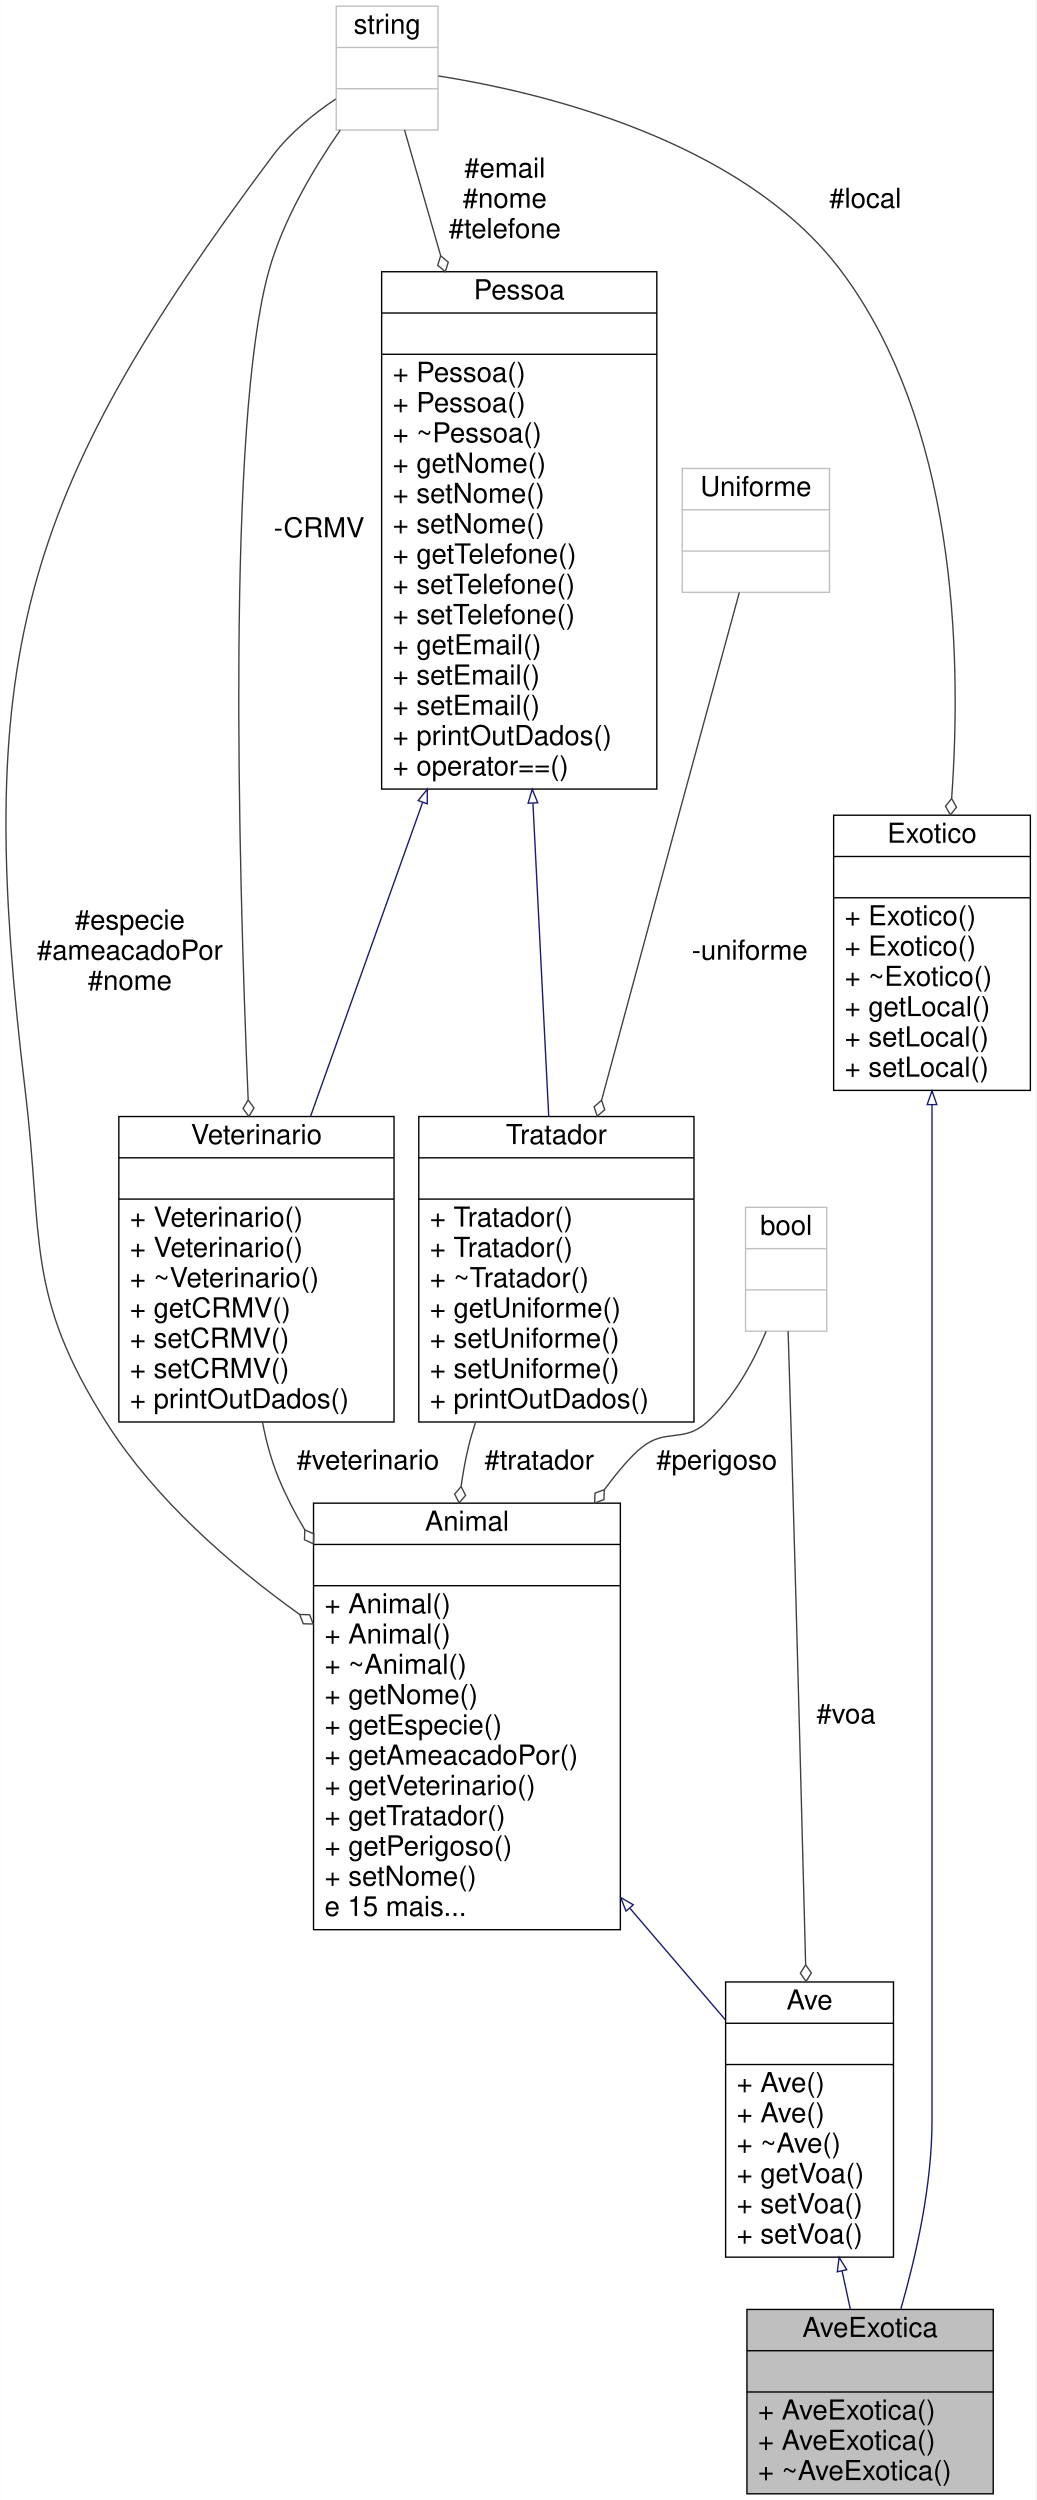
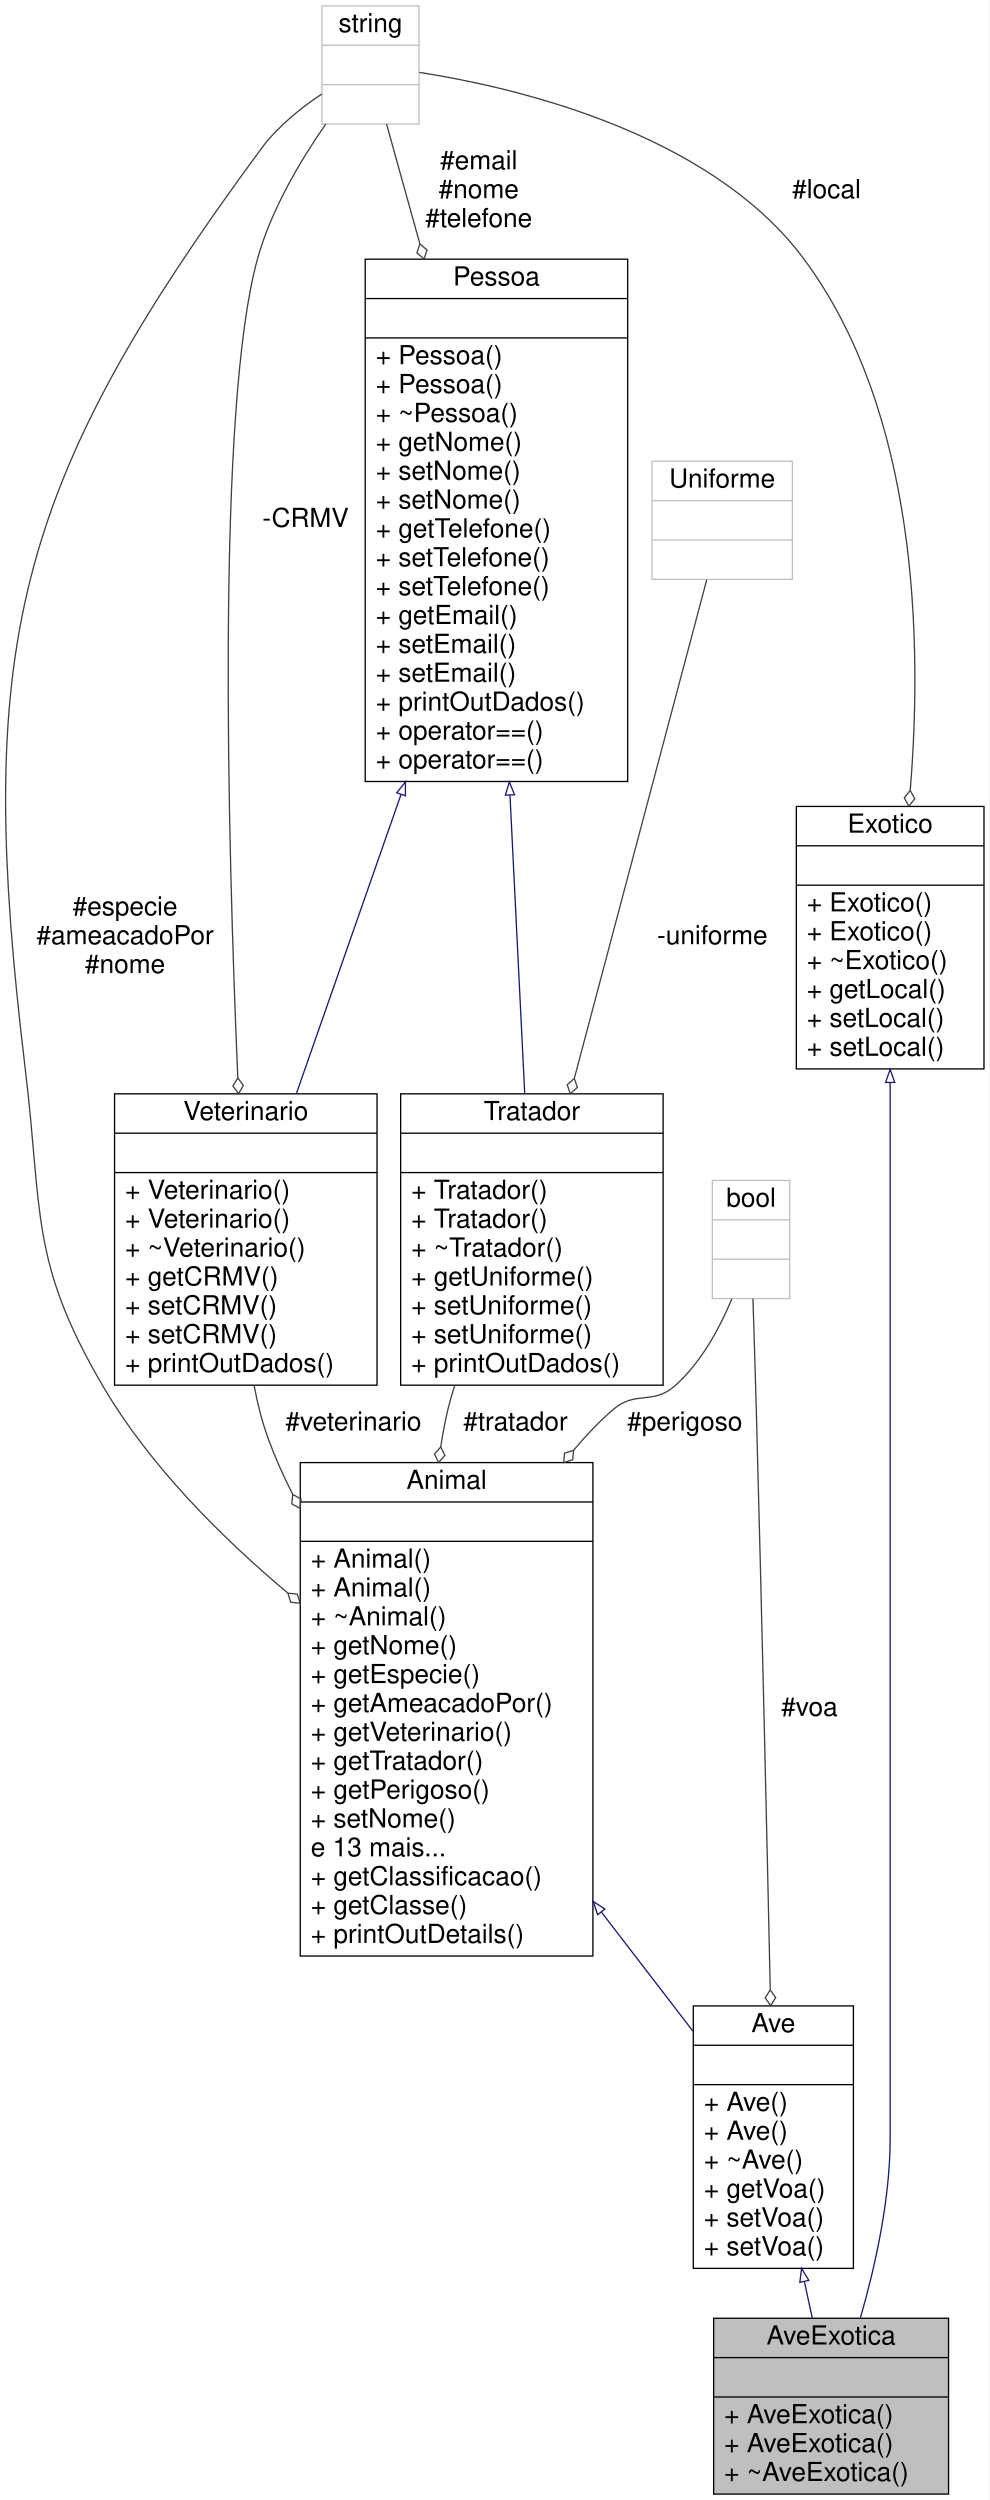
- <svg xmlns="http://www.w3.org/2000/svg" xmlns:xlink="http://www.w3.org/1999/xlink" width="753pt" height="1817pt" viewBox="0.00 0.00 752.75 1817.00">
-   <g id="graph0" class="graph" transform="scale(1 1) rotate(0) translate(4 1813)">
-     <polygon fill="white" stroke="transparent" points="-4,4 -4,-1813 748.75,-1813 748.75,4 -4,4" />
+ <svg xmlns="http://www.w3.org/2000/svg" xmlns:xlink="http://www.w3.org/1999/xlink" width="754pt" height="1905pt" viewBox="0.00 0.00 753.59 1905.00">
+   <g id="graph0" class="graph" transform="scale(1 1) rotate(0) translate(4 1901)">
+     <polygon fill="white" stroke="transparent" points="-4,4 -4,-1901 749.59,-1901 749.59,4 -4,4" />
    <g id="node1" class="node">
      <g id="a_node1">
        <a xlink:title="Implementação de animal com Classe e Categoria.">
-           <polygon fill="#bfbfbf" stroke="black" points="538.75,-0.5 538.75,-134.5 717.75,-134.5 717.75,-0.5 538.75,-0.5" />
-           <text text-anchor="middle" x="628.25" y="-114.5" font-family="Helvetica,sans-Serif" font-size="20.00">AveExotica</text>
-           <polyline fill="none" stroke="black" points="538.75,-104.5 717.75,-104.5 " />
-           <text text-anchor="middle" x="628.25" y="-84.5" font-family="Helvetica,sans-Serif" font-size="20.00"> </text>
-           <polyline fill="none" stroke="black" points="538.75,-74.5 717.75,-74.5 " />
-           <text text-anchor="start" x="546.75" y="-54.5" font-family="Helvetica,sans-Serif" font-size="20.00">+ AveExotica()</text>
-           <text text-anchor="start" x="546.75" y="-32.5" font-family="Helvetica,sans-Serif" font-size="20.00">+ AveExotica()</text>
-           <text text-anchor="start" x="546.75" y="-10.5" font-family="Helvetica,sans-Serif" font-size="20.00">+ ~AveExotica()</text>
+           <polygon fill="#bfbfbf" stroke="black" points="539.59,-0.5 539.59,-134.5 718.59,-134.5 718.59,-0.5 539.59,-0.5" />
+           <text text-anchor="middle" x="629.09" y="-114.5" font-family="Helvetica,sans-Serif" font-size="20.00">AveExotica</text>
+           <polyline fill="none" stroke="black" points="539.59,-104.5 718.59,-104.5 " />
+           <text text-anchor="middle" x="629.09" y="-84.5" font-family="Helvetica,sans-Serif" font-size="20.00"> </text>
+           <polyline fill="none" stroke="black" points="539.59,-74.5 718.59,-74.5 " />
+           <text text-anchor="start" x="547.59" y="-54.5" font-family="Helvetica,sans-Serif" font-size="20.00">+ AveExotica()</text>
+           <text text-anchor="start" x="547.59" y="-32.5" font-family="Helvetica,sans-Serif" font-size="20.00">+ AveExotica()</text>
+           <text text-anchor="start" x="547.59" y="-10.5" font-family="Helvetica,sans-Serif" font-size="20.00">+ ~AveExotica()</text>
        </a>
      </g>
    </g>
    <g id="node2" class="node">
      <g id="a_node2">
        <a xlink:href="classAve.html" target="_top" xlink:title="Classificação base para Aves.">
-           <polygon fill="white" stroke="black" points="523.25,-172.5 523.25,-372.5 645.25,-372.5 645.25,-172.5 523.25,-172.5" />
-           <text text-anchor="middle" x="584.25" y="-352.5" font-family="Helvetica,sans-Serif" font-size="20.00">Ave</text>
-           <polyline fill="none" stroke="black" points="523.25,-342.5 645.25,-342.5 " />
-           <text text-anchor="middle" x="584.25" y="-322.5" font-family="Helvetica,sans-Serif" font-size="20.00"> </text>
-           <polyline fill="none" stroke="black" points="523.25,-312.5 645.25,-312.5 " />
-           <text text-anchor="start" x="531.25" y="-292.5" font-family="Helvetica,sans-Serif" font-size="20.00">+ Ave()</text>
-           <text text-anchor="start" x="531.25" y="-270.5" font-family="Helvetica,sans-Serif" font-size="20.00">+ Ave()</text>
-           <text text-anchor="start" x="531.25" y="-248.5" font-family="Helvetica,sans-Serif" font-size="20.00">+ ~Ave()</text>
-           <text text-anchor="start" x="531.25" y="-226.5" font-family="Helvetica,sans-Serif" font-size="20.00">+ getVoa()</text>
-           <text text-anchor="start" x="531.25" y="-204.5" font-family="Helvetica,sans-Serif" font-size="20.00">+ setVoa()</text>
-           <text text-anchor="start" x="531.25" y="-182.5" font-family="Helvetica,sans-Serif" font-size="20.00">+ setVoa()</text>
+           <polygon fill="white" stroke="black" points="524.09,-172.5 524.09,-372.5 646.09,-372.5 646.09,-172.5 524.09,-172.5" />
+           <text text-anchor="middle" x="585.09" y="-352.5" font-family="Helvetica,sans-Serif" font-size="20.00">Ave</text>
+           <polyline fill="none" stroke="black" points="524.09,-342.5 646.09,-342.5 " />
+           <text text-anchor="middle" x="585.09" y="-322.5" font-family="Helvetica,sans-Serif" font-size="20.00"> </text>
+           <polyline fill="none" stroke="black" points="524.09,-312.5 646.09,-312.5 " />
+           <text text-anchor="start" x="532.09" y="-292.5" font-family="Helvetica,sans-Serif" font-size="20.00">+ Ave()</text>
+           <text text-anchor="start" x="532.09" y="-270.5" font-family="Helvetica,sans-Serif" font-size="20.00">+ Ave()</text>
+           <text text-anchor="start" x="532.09" y="-248.5" font-family="Helvetica,sans-Serif" font-size="20.00">+ ~Ave()</text>
+           <text text-anchor="start" x="532.09" y="-226.5" font-family="Helvetica,sans-Serif" font-size="20.00">+ getVoa()</text>
+           <text text-anchor="start" x="532.09" y="-204.5" font-family="Helvetica,sans-Serif" font-size="20.00">+ setVoa()</text>
+           <text text-anchor="start" x="532.09" y="-182.5" font-family="Helvetica,sans-Serif" font-size="20.00">+ setVoa()</text>
        </a>
      </g>
    </g>
    <g id="edge1" class="edge">
-       <path fill="none" stroke="midnightblue" d="M607.88,-162.5C609.93,-153.03 611.96,-143.65 613.91,-134.69" />
-       <polygon fill="none" stroke="midnightblue" points="604.44,-161.86 605.74,-172.38 611.28,-163.35 604.44,-161.86" />
+       <path fill="none" stroke="midnightblue" d="M608.72,-162.5C610.77,-153.03 612.8,-143.65 614.74,-134.69" />
+       <polygon fill="none" stroke="midnightblue" points="605.27,-161.86 606.57,-172.38 612.11,-163.35 605.27,-161.86" />
    </g>
    <g id="node3" class="node">
      <g id="a_node3">
        <a xlink:href="classAnimal.html" target="_top" xlink:title="Implementação base para o cadastro de animais.">
-           <polygon fill="white" stroke="black" points="223.75,-410.5 223.75,-720.5 446.75,-720.5 446.75,-410.5 223.75,-410.5" />
-           <text text-anchor="middle" x="335.25" y="-700.5" font-family="Helvetica,sans-Serif" font-size="20.00">Animal</text>
-           <polyline fill="none" stroke="black" points="223.75,-690.5 446.75,-690.5 " />
-           <text text-anchor="middle" x="335.25" y="-670.5" font-family="Helvetica,sans-Serif" font-size="20.00"> </text>
-           <polyline fill="none" stroke="black" points="223.75,-660.5 446.75,-660.5 " />
-           <text text-anchor="start" x="231.75" y="-640.5" font-family="Helvetica,sans-Serif" font-size="20.00">+ Animal()</text>
-           <text text-anchor="start" x="231.75" y="-618.5" font-family="Helvetica,sans-Serif" font-size="20.00">+ Animal()</text>
-           <text text-anchor="start" x="231.75" y="-596.5" font-family="Helvetica,sans-Serif" font-size="20.00">+ ~Animal()</text>
-           <text text-anchor="start" x="231.75" y="-574.5" font-family="Helvetica,sans-Serif" font-size="20.00">+ getNome()</text>
-           <text text-anchor="start" x="231.75" y="-552.5" font-family="Helvetica,sans-Serif" font-size="20.00">+ getEspecie()</text>
-           <text text-anchor="start" x="231.75" y="-530.5" font-family="Helvetica,sans-Serif" font-size="20.00">+ getAmeacadoPor()</text>
-           <text text-anchor="start" x="231.75" y="-508.5" font-family="Helvetica,sans-Serif" font-size="20.00">+ getVeterinario()</text>
-           <text text-anchor="start" x="231.75" y="-486.5" font-family="Helvetica,sans-Serif" font-size="20.00">+ getTratador()</text>
-           <text text-anchor="start" x="231.75" y="-464.5" font-family="Helvetica,sans-Serif" font-size="20.00">+ getPerigoso()</text>
-           <text text-anchor="start" x="231.75" y="-442.5" font-family="Helvetica,sans-Serif" font-size="20.00">+ setNome()</text>
-           <text text-anchor="start" x="231.75" y="-420.5" font-family="Helvetica,sans-Serif" font-size="20.00">e 15 mais...</text>
+           <polygon fill="white" stroke="black" points="224.59,-410.5 224.59,-786.5 447.59,-786.5 447.59,-410.5 224.59,-410.5" />
+           <text text-anchor="middle" x="336.09" y="-766.5" font-family="Helvetica,sans-Serif" font-size="20.00">Animal</text>
+           <polyline fill="none" stroke="black" points="224.59,-756.5 447.59,-756.5 " />
+           <text text-anchor="middle" x="336.09" y="-736.5" font-family="Helvetica,sans-Serif" font-size="20.00"> </text>
+           <polyline fill="none" stroke="black" points="224.59,-726.5 447.59,-726.5 " />
+           <text text-anchor="start" x="232.59" y="-706.5" font-family="Helvetica,sans-Serif" font-size="20.00">+ Animal()</text>
+           <text text-anchor="start" x="232.59" y="-684.5" font-family="Helvetica,sans-Serif" font-size="20.00">+ Animal()</text>
+           <text text-anchor="start" x="232.59" y="-662.5" font-family="Helvetica,sans-Serif" font-size="20.00">+ ~Animal()</text>
+           <text text-anchor="start" x="232.59" y="-640.5" font-family="Helvetica,sans-Serif" font-size="20.00">+ getNome()</text>
+           <text text-anchor="start" x="232.59" y="-618.5" font-family="Helvetica,sans-Serif" font-size="20.00">+ getEspecie()</text>
+           <text text-anchor="start" x="232.59" y="-596.5" font-family="Helvetica,sans-Serif" font-size="20.00">+ getAmeacadoPor()</text>
+           <text text-anchor="start" x="232.59" y="-574.5" font-family="Helvetica,sans-Serif" font-size="20.00">+ getVeterinario()</text>
+           <text text-anchor="start" x="232.59" y="-552.5" font-family="Helvetica,sans-Serif" font-size="20.00">+ getTratador()</text>
+           <text text-anchor="start" x="232.59" y="-530.5" font-family="Helvetica,sans-Serif" font-size="20.00">+ getPerigoso()</text>
+           <text text-anchor="start" x="232.59" y="-508.5" font-family="Helvetica,sans-Serif" font-size="20.00">+ setNome()</text>
+           <text text-anchor="start" x="232.59" y="-486.5" font-family="Helvetica,sans-Serif" font-size="20.00">e 13 mais...</text>
+           <text text-anchor="start" x="232.59" y="-464.5" font-family="Helvetica,sans-Serif" font-size="20.00">+ getClassificacao()</text>
+           <text text-anchor="start" x="232.59" y="-442.5" font-family="Helvetica,sans-Serif" font-size="20.00">+ getClasse()</text>
+           <text text-anchor="start" x="232.59" y="-420.5" font-family="Helvetica,sans-Serif" font-size="20.00">+ printOutDetails()</text>
        </a>
      </g>
    </g>
    <g id="edge2" class="edge">
-       <path fill="none" stroke="midnightblue" d="M453.75,-426.01C477.71,-398.01 501.97,-369.66 522.96,-345.13" />
-       <polygon fill="none" stroke="midnightblue" points="450.85,-424.02 447.01,-433.9 456.17,-428.57 450.85,-424.02" />
+       <path fill="none" stroke="midnightblue" d="M453.98,-444.11C478.13,-412.67 502.63,-380.8 523.8,-353.25" />
+       <polygon fill="none" stroke="midnightblue" points="451.16,-442.02 447.84,-452.09 456.71,-446.29 451.16,-442.02" />
    </g>
    <g id="node4" class="node">
      <g id="a_node4">
        <a xlink:href="classTratador.html" target="_top" xlink:title="Implementação dos tratadores.">
-           <polygon fill="white" stroke="black" points="300.25,-779.5 300.25,-1001.5 500.25,-1001.5 500.25,-779.5 300.25,-779.5" />
-           <text text-anchor="middle" x="400.25" y="-981.5" font-family="Helvetica,sans-Serif" font-size="20.00">Tratador</text>
-           <polyline fill="none" stroke="black" points="300.25,-971.5 500.25,-971.5 " />
-           <text text-anchor="middle" x="400.25" y="-951.5" font-family="Helvetica,sans-Serif" font-size="20.00"> </text>
-           <polyline fill="none" stroke="black" points="300.25,-941.5 500.25,-941.5 " />
-           <text text-anchor="start" x="308.25" y="-921.5" font-family="Helvetica,sans-Serif" font-size="20.00">+ Tratador()</text>
-           <text text-anchor="start" x="308.25" y="-899.5" font-family="Helvetica,sans-Serif" font-size="20.00">+ Tratador()</text>
-           <text text-anchor="start" x="308.25" y="-877.5" font-family="Helvetica,sans-Serif" font-size="20.00">+ ~Tratador()</text>
-           <text text-anchor="start" x="308.25" y="-855.5" font-family="Helvetica,sans-Serif" font-size="20.00">+ getUniforme()</text>
-           <text text-anchor="start" x="308.25" y="-833.5" font-family="Helvetica,sans-Serif" font-size="20.00">+ setUniforme()</text>
-           <text text-anchor="start" x="308.25" y="-811.5" font-family="Helvetica,sans-Serif" font-size="20.00">+ setUniforme()</text>
-           <text text-anchor="start" x="308.25" y="-789.5" font-family="Helvetica,sans-Serif" font-size="20.00">+ printOutDados()</text>
+           <polygon fill="white" stroke="black" points="301.09,-845.5 301.09,-1067.5 501.09,-1067.5 501.09,-845.5 301.09,-845.5" />
+           <text text-anchor="middle" x="401.09" y="-1047.5" font-family="Helvetica,sans-Serif" font-size="20.00">Tratador</text>
+           <polyline fill="none" stroke="black" points="301.09,-1037.5 501.09,-1037.5 " />
+           <text text-anchor="middle" x="401.09" y="-1017.5" font-family="Helvetica,sans-Serif" font-size="20.00"> </text>
+           <polyline fill="none" stroke="black" points="301.09,-1007.5 501.09,-1007.5 " />
+           <text text-anchor="start" x="309.09" y="-987.5" font-family="Helvetica,sans-Serif" font-size="20.00">+ Tratador()</text>
+           <text text-anchor="start" x="309.09" y="-965.5" font-family="Helvetica,sans-Serif" font-size="20.00">+ Tratador()</text>
+           <text text-anchor="start" x="309.09" y="-943.5" font-family="Helvetica,sans-Serif" font-size="20.00">+ ~Tratador()</text>
+           <text text-anchor="start" x="309.09" y="-921.5" font-family="Helvetica,sans-Serif" font-size="20.00">+ getUniforme()</text>
+           <text text-anchor="start" x="309.09" y="-899.5" font-family="Helvetica,sans-Serif" font-size="20.00">+ setUniforme()</text>
+           <text text-anchor="start" x="309.09" y="-877.5" font-family="Helvetica,sans-Serif" font-size="20.00">+ setUniforme()</text>
+           <text text-anchor="start" x="309.09" y="-855.5" font-family="Helvetica,sans-Serif" font-size="20.00">+ printOutDados()</text>
        </a>
      </g>
    </g>
    <g id="edge3" class="edge">
-       <path fill="none" stroke="#404040" d="M341.49,-779.24C339.47,-773.16 337.7,-767.06 336.25,-761 334.08,-751.88 332.37,-742.44 331.04,-732.87" />
-       <polygon fill="none" stroke="#404040" points="331.01,-732.61 326.32,-727.13 329.56,-720.7 334.26,-726.17 331.01,-732.61" />
-       <text text-anchor="middle" x="387.75" y="-745" font-family="Helvetica,sans-Serif" font-size="20.00"> #tratador</text>
+       <path fill="none" stroke="#404040" d="M342.32,-845.24C340.3,-839.17 338.53,-833.06 337.09,-827 334.88,-817.71 333.08,-808.15 331.64,-798.45" />
+       <polygon fill="none" stroke="#404040" points="331.64,-798.44 326.87,-793.03 330.04,-786.55 334.8,-791.97 331.64,-798.44" />
+       <text text-anchor="middle" x="388.59" y="-811" font-family="Helvetica,sans-Serif" font-size="20.00"> #tratador</text>
    </g>
    <g id="node5" class="node">
      <g id="a_node5">
        <a xlink:href="classPessoa.html" target="_top" xlink:title="Classe base dos funcionarios.">
-           <polygon fill="white" stroke="black" points="273.25,-1239.5 273.25,-1615.5 473.25,-1615.5 473.25,-1239.5 273.25,-1239.5" />
-           <text text-anchor="middle" x="373.25" y="-1595.5" font-family="Helvetica,sans-Serif" font-size="20.00">Pessoa</text>
-           <polyline fill="none" stroke="black" points="273.25,-1585.5 473.25,-1585.5 " />
-           <text text-anchor="middle" x="373.25" y="-1565.5" font-family="Helvetica,sans-Serif" font-size="20.00"> </text>
-           <polyline fill="none" stroke="black" points="273.25,-1555.5 473.25,-1555.5 " />
-           <text text-anchor="start" x="281.25" y="-1535.5" font-family="Helvetica,sans-Serif" font-size="20.00">+ Pessoa()</text>
-           <text text-anchor="start" x="281.25" y="-1513.5" font-family="Helvetica,sans-Serif" font-size="20.00">+ Pessoa()</text>
-           <text text-anchor="start" x="281.25" y="-1491.5" font-family="Helvetica,sans-Serif" font-size="20.00">+ ~Pessoa()</text>
-           <text text-anchor="start" x="281.25" y="-1469.5" font-family="Helvetica,sans-Serif" font-size="20.00">+ getNome()</text>
-           <text text-anchor="start" x="281.25" y="-1447.5" font-family="Helvetica,sans-Serif" font-size="20.00">+ setNome()</text>
-           <text text-anchor="start" x="281.25" y="-1425.5" font-family="Helvetica,sans-Serif" font-size="20.00">+ setNome()</text>
-           <text text-anchor="start" x="281.25" y="-1403.5" font-family="Helvetica,sans-Serif" font-size="20.00">+ getTelefone()</text>
-           <text text-anchor="start" x="281.25" y="-1381.5" font-family="Helvetica,sans-Serif" font-size="20.00">+ setTelefone()</text>
-           <text text-anchor="start" x="281.25" y="-1359.5" font-family="Helvetica,sans-Serif" font-size="20.00">+ setTelefone()</text>
-           <text text-anchor="start" x="281.25" y="-1337.5" font-family="Helvetica,sans-Serif" font-size="20.00">+ getEmail()</text>
-           <text text-anchor="start" x="281.25" y="-1315.5" font-family="Helvetica,sans-Serif" font-size="20.00">+ setEmail()</text>
-           <text text-anchor="start" x="281.25" y="-1293.5" font-family="Helvetica,sans-Serif" font-size="20.00">+ setEmail()</text>
-           <text text-anchor="start" x="281.25" y="-1271.5" font-family="Helvetica,sans-Serif" font-size="20.00">+ printOutDados()</text>
-           <text text-anchor="start" x="281.25" y="-1249.5" font-family="Helvetica,sans-Serif" font-size="20.00">+ operator==()</text>
+           <polygon fill="white" stroke="black" points="274.09,-1305.5 274.09,-1703.5 474.09,-1703.5 474.09,-1305.5 274.09,-1305.5" />
+           <text text-anchor="middle" x="374.09" y="-1683.5" font-family="Helvetica,sans-Serif" font-size="20.00">Pessoa</text>
+           <polyline fill="none" stroke="black" points="274.09,-1673.5 474.09,-1673.5 " />
+           <text text-anchor="middle" x="374.09" y="-1653.5" font-family="Helvetica,sans-Serif" font-size="20.00"> </text>
+           <polyline fill="none" stroke="black" points="274.09,-1643.5 474.09,-1643.5 " />
+           <text text-anchor="start" x="282.09" y="-1623.5" font-family="Helvetica,sans-Serif" font-size="20.00">+ Pessoa()</text>
+           <text text-anchor="start" x="282.09" y="-1601.5" font-family="Helvetica,sans-Serif" font-size="20.00">+ Pessoa()</text>
+           <text text-anchor="start" x="282.09" y="-1579.5" font-family="Helvetica,sans-Serif" font-size="20.00">+ ~Pessoa()</text>
+           <text text-anchor="start" x="282.09" y="-1557.5" font-family="Helvetica,sans-Serif" font-size="20.00">+ getNome()</text>
+           <text text-anchor="start" x="282.09" y="-1535.5" font-family="Helvetica,sans-Serif" font-size="20.00">+ setNome()</text>
+           <text text-anchor="start" x="282.09" y="-1513.5" font-family="Helvetica,sans-Serif" font-size="20.00">+ setNome()</text>
+           <text text-anchor="start" x="282.09" y="-1491.5" font-family="Helvetica,sans-Serif" font-size="20.00">+ getTelefone()</text>
+           <text text-anchor="start" x="282.09" y="-1469.5" font-family="Helvetica,sans-Serif" font-size="20.00">+ setTelefone()</text>
+           <text text-anchor="start" x="282.09" y="-1447.5" font-family="Helvetica,sans-Serif" font-size="20.00">+ setTelefone()</text>
+           <text text-anchor="start" x="282.09" y="-1425.5" font-family="Helvetica,sans-Serif" font-size="20.00">+ getEmail()</text>
+           <text text-anchor="start" x="282.09" y="-1403.5" font-family="Helvetica,sans-Serif" font-size="20.00">+ setEmail()</text>
+           <text text-anchor="start" x="282.09" y="-1381.5" font-family="Helvetica,sans-Serif" font-size="20.00">+ setEmail()</text>
+           <text text-anchor="start" x="282.09" y="-1359.5" font-family="Helvetica,sans-Serif" font-size="20.00">+ printOutDados()</text>
+           <text text-anchor="start" x="282.09" y="-1337.5" font-family="Helvetica,sans-Serif" font-size="20.00">+ operator==()</text>
+           <text text-anchor="start" x="282.09" y="-1315.5" font-family="Helvetica,sans-Serif" font-size="20.00">+ operator==()</text>
        </a>
      </g>
    </g>
    <g id="edge4" class="edge">
-       <path fill="none" stroke="midnightblue" d="M383.22,-1229.09C387.09,-1152.3 391.38,-1067.23 394.69,-1001.69" />
-       <polygon fill="none" stroke="midnightblue" points="379.71,-1229.22 382.7,-1239.38 386.7,-1229.57 379.71,-1229.22" />
+       <path fill="none" stroke="midnightblue" d="M384.41,-1294.85C388.23,-1217.51 392.42,-1132.85 395.64,-1067.7" />
+       <polygon fill="none" stroke="midnightblue" points="380.89,-1295.06 383.89,-1305.22 387.88,-1295.41 380.89,-1295.06" />
    </g>
    <g id="node9" class="node">
      <g id="a_node9">
        <a xlink:href="classVeterinario.html" target="_top" xlink:title="Implementação dos veterinarios.">
-           <polygon fill="white" stroke="black" points="82.25,-779.5 82.25,-1001.5 282.25,-1001.5 282.25,-779.5 82.25,-779.5" />
-           <text text-anchor="middle" x="182.25" y="-981.5" font-family="Helvetica,sans-Serif" font-size="20.00">Veterinario</text>
-           <polyline fill="none" stroke="black" points="82.25,-971.5 282.25,-971.5 " />
-           <text text-anchor="middle" x="182.25" y="-951.5" font-family="Helvetica,sans-Serif" font-size="20.00"> </text>
-           <polyline fill="none" stroke="black" points="82.25,-941.5 282.25,-941.5 " />
-           <text text-anchor="start" x="90.25" y="-921.5" font-family="Helvetica,sans-Serif" font-size="20.00">+ Veterinario()</text>
-           <text text-anchor="start" x="90.25" y="-899.5" font-family="Helvetica,sans-Serif" font-size="20.00">+ Veterinario()</text>
-           <text text-anchor="start" x="90.25" y="-877.5" font-family="Helvetica,sans-Serif" font-size="20.00">+ ~Veterinario()</text>
-           <text text-anchor="start" x="90.25" y="-855.5" font-family="Helvetica,sans-Serif" font-size="20.00">+ getCRMV()</text>
-           <text text-anchor="start" x="90.25" y="-833.5" font-family="Helvetica,sans-Serif" font-size="20.00">+ setCRMV()</text>
-           <text text-anchor="start" x="90.25" y="-811.5" font-family="Helvetica,sans-Serif" font-size="20.00">+ setCRMV()</text>
-           <text text-anchor="start" x="90.25" y="-789.5" font-family="Helvetica,sans-Serif" font-size="20.00">+ printOutDados()</text>
+           <polygon fill="white" stroke="black" points="83.09,-845.5 83.09,-1067.5 283.09,-1067.5 283.09,-845.5 83.09,-845.5" />
+           <text text-anchor="middle" x="183.09" y="-1047.5" font-family="Helvetica,sans-Serif" font-size="20.00">Veterinario</text>
+           <polyline fill="none" stroke="black" points="83.09,-1037.5 283.09,-1037.5 " />
+           <text text-anchor="middle" x="183.09" y="-1017.5" font-family="Helvetica,sans-Serif" font-size="20.00"> </text>
+           <polyline fill="none" stroke="black" points="83.09,-1007.5 283.09,-1007.5 " />
+           <text text-anchor="start" x="91.09" y="-987.5" font-family="Helvetica,sans-Serif" font-size="20.00">+ Veterinario()</text>
+           <text text-anchor="start" x="91.09" y="-965.5" font-family="Helvetica,sans-Serif" font-size="20.00">+ Veterinario()</text>
+           <text text-anchor="start" x="91.09" y="-943.5" font-family="Helvetica,sans-Serif" font-size="20.00">+ ~Veterinario()</text>
+           <text text-anchor="start" x="91.09" y="-921.5" font-family="Helvetica,sans-Serif" font-size="20.00">+ getCRMV()</text>
+           <text text-anchor="start" x="91.09" y="-899.5" font-family="Helvetica,sans-Serif" font-size="20.00">+ setCRMV()</text>
+           <text text-anchor="start" x="91.09" y="-877.5" font-family="Helvetica,sans-Serif" font-size="20.00">+ setCRMV()</text>
+           <text text-anchor="start" x="91.09" y="-855.5" font-family="Helvetica,sans-Serif" font-size="20.00">+ printOutDados()</text>
        </a>
      </g>
    </g>
    <g id="edge10" class="edge">
-       <path fill="none" stroke="midnightblue" d="M302.94,-1229.56C275.49,-1152.65 245.04,-1067.36 221.59,-1001.69" />
-       <polygon fill="none" stroke="midnightblue" points="299.79,-1231.14 306.45,-1239.38 306.38,-1228.79 299.79,-1231.14" />
+       <path fill="none" stroke="midnightblue" d="M301.27,-1295.33C274.17,-1217.85 244.48,-1132.99 221.64,-1067.7" />
+       <polygon fill="none" stroke="midnightblue" points="298.12,-1296.94 304.73,-1305.22 304.73,-1294.63 298.12,-1296.94" />
    </g>
    <g id="node6" class="node">
      <g id="a_node6">
        <a xlink:title=" ">
-           <polygon fill="white" stroke="#bfbfbf" points="240.25,-1718.5 240.25,-1808.5 314.25,-1808.5 314.25,-1718.5 240.25,-1718.5" />
-           <text text-anchor="middle" x="277.25" y="-1788.5" font-family="Helvetica,sans-Serif" font-size="20.00">string</text>
-           <polyline fill="none" stroke="#bfbfbf" points="240.25,-1778.5 314.25,-1778.5 " />
-           <text text-anchor="middle" x="277.25" y="-1758.5" font-family="Helvetica,sans-Serif" font-size="20.00"> </text>
-           <polyline fill="none" stroke="#bfbfbf" points="240.25,-1748.5 314.25,-1748.5 " />
-           <text text-anchor="middle" x="277.25" y="-1728.5" font-family="Helvetica,sans-Serif" font-size="20.00"> </text>
+           <polygon fill="white" stroke="#bfbfbf" points="241.09,-1806.5 241.09,-1896.5 315.09,-1896.5 315.09,-1806.5 241.09,-1806.5" />
+           <text text-anchor="middle" x="278.09" y="-1876.5" font-family="Helvetica,sans-Serif" font-size="20.00">string</text>
+           <polyline fill="none" stroke="#bfbfbf" points="241.09,-1866.5 315.09,-1866.5 " />
+           <text text-anchor="middle" x="278.09" y="-1846.5" font-family="Helvetica,sans-Serif" font-size="20.00"> </text>
+           <polyline fill="none" stroke="#bfbfbf" points="241.09,-1836.5 315.09,-1836.5 " />
+           <text text-anchor="middle" x="278.09" y="-1816.5" font-family="Helvetica,sans-Serif" font-size="20.00"> </text>
        </a>
      </g>
    </g>
    <g id="edge8" class="edge">
-       <path fill="none" stroke="#404040" d="M239.92,-1741.06C224.07,-1730.41 206.47,-1716.32 194.25,-1700 6.95,-1449.69 -23.19,-1330.38 14.25,-1020 27.46,-910.52 14.24,-872.15 73.25,-779 108.44,-723.46 163.15,-675.76 213.5,-639.72" />
-       <polygon fill="none" stroke="#404040" points="213.69,-639.58 216.29,-632.85 223.5,-632.66 220.9,-639.39 213.69,-639.58" />
-       <text text-anchor="middle" x="90.25" y="-1137.5" font-family="Helvetica,sans-Serif" font-size="20.00"> #especie</text>
-       <text text-anchor="middle" x="90.25" y="-1115.5" font-family="Helvetica,sans-Serif" font-size="20.00">#ameacadoPor</text>
-       <text text-anchor="middle" x="90.25" y="-1093.5" font-family="Helvetica,sans-Serif" font-size="20.00">#nome</text>
+       <path fill="none" stroke="#404040" d="M241.07,-1829.42C225.08,-1818.76 207.29,-1804.55 195.09,-1788 3.99,-1528.72 -23.48,-1405.78 15.09,-1086 28.3,-976.52 18.44,-940.2 74.09,-845 109.55,-784.33 164.59,-729.49 215.08,-687.11" />
+       <polygon fill="none" stroke="#404040" points="215.22,-687 217.28,-680.09 224.45,-679.34 222.39,-686.25 215.22,-687" />
+       <text text-anchor="middle" x="91.09" y="-1203.5" font-family="Helvetica,sans-Serif" font-size="20.00"> #especie</text>
+       <text text-anchor="middle" x="91.09" y="-1181.5" font-family="Helvetica,sans-Serif" font-size="20.00">#ameacadoPor</text>
+       <text text-anchor="middle" x="91.09" y="-1159.5" font-family="Helvetica,sans-Serif" font-size="20.00">#nome</text>
    </g>
    <g id="edge5" class="edge">
-       <path fill="none" stroke="#404040" d="M289.9,-1718.49C296.95,-1693.98 306.27,-1661.54 316.13,-1627.25" />
-       <polygon fill="none" stroke="#404040" points="316.17,-1627.09 313.99,-1620.22 319.49,-1615.56 321.68,-1622.43 316.17,-1627.09" />
-       <text text-anchor="middle" x="362.75" y="-1684" font-family="Helvetica,sans-Serif" font-size="20.00"> #email</text>
-       <text text-anchor="middle" x="362.75" y="-1662" font-family="Helvetica,sans-Serif" font-size="20.00">#nome</text>
-       <text text-anchor="middle" x="362.75" y="-1640" font-family="Helvetica,sans-Serif" font-size="20.00">#telefone</text>
+       <path fill="none" stroke="#404040" d="M290.35,-1806.46C297.13,-1782.06 306.13,-1749.75 315.69,-1715.36" />
+       <polygon fill="none" stroke="#404040" points="315.74,-1715.18 313.5,-1708.33 318.96,-1703.62 321.21,-1710.47 315.74,-1715.18" />
+       <text text-anchor="middle" x="360.59" y="-1772" font-family="Helvetica,sans-Serif" font-size="20.00"> #email</text>
+       <text text-anchor="middle" x="360.59" y="-1750" font-family="Helvetica,sans-Serif" font-size="20.00">#nome</text>
+       <text text-anchor="middle" x="360.59" y="-1728" font-family="Helvetica,sans-Serif" font-size="20.00">#telefone</text>
    </g>
    <g id="edge11" class="edge">
-       <path fill="none" stroke="#404040" d="M243.18,-1718.45C223.9,-1690.71 201.62,-1653.22 191.25,-1616 160.73,-1506.41 168.85,-1190 176.24,-1013.74" />
-       <polygon fill="none" stroke="#404040" points="176.25,-1013.54 172.51,-1007.38 176.76,-1001.56 180.5,-1007.72 176.25,-1013.54" />
-       <text text-anchor="middle" x="227.75" y="-1422.5" font-family="Helvetica,sans-Serif" font-size="20.00"> -CRMV</text>
+       <path fill="none" stroke="#404040" d="M244.01,-1806.45C224.73,-1778.71 202.45,-1741.22 192.09,-1704 160.45,-1590.33 169.26,-1260.76 176.99,-1079.88" />
+       <polygon fill="none" stroke="#404040" points="177,-1079.64 173.27,-1073.48 177.52,-1067.66 181.26,-1073.82 177,-1079.64" />
+       <text text-anchor="middle" x="228.59" y="-1499.5" font-family="Helvetica,sans-Serif" font-size="20.00"> -CRMV</text>
    </g>
    <g id="node10" class="node">
      <g id="a_node10">
        <a xlink:href="classExotico.html" target="_top" xlink:title="Umas das definições de categoria para Animal.">
-           <polygon fill="white" stroke="black" points="601.75,-1020.5 601.75,-1220.5 744.75,-1220.5 744.75,-1020.5 601.75,-1020.5" />
-           <text text-anchor="middle" x="673.25" y="-1200.5" font-family="Helvetica,sans-Serif" font-size="20.00">Exotico</text>
-           <polyline fill="none" stroke="black" points="601.75,-1190.5 744.75,-1190.5 " />
-           <text text-anchor="middle" x="673.25" y="-1170.5" font-family="Helvetica,sans-Serif" font-size="20.00"> </text>
-           <polyline fill="none" stroke="black" points="601.75,-1160.5 744.75,-1160.5 " />
-           <text text-anchor="start" x="609.75" y="-1140.5" font-family="Helvetica,sans-Serif" font-size="20.00">+ Exotico()</text>
-           <text text-anchor="start" x="609.75" y="-1118.5" font-family="Helvetica,sans-Serif" font-size="20.00">+ Exotico()</text>
-           <text text-anchor="start" x="609.75" y="-1096.5" font-family="Helvetica,sans-Serif" font-size="20.00">+ ~Exotico()</text>
-           <text text-anchor="start" x="609.75" y="-1074.5" font-family="Helvetica,sans-Serif" font-size="20.00">+ getLocal()</text>
-           <text text-anchor="start" x="609.75" y="-1052.5" font-family="Helvetica,sans-Serif" font-size="20.00">+ setLocal()</text>
-           <text text-anchor="start" x="609.75" y="-1030.5" font-family="Helvetica,sans-Serif" font-size="20.00">+ setLocal()</text>
+           <polygon fill="white" stroke="black" points="602.59,-1086.5 602.59,-1286.5 745.59,-1286.5 745.59,-1086.5 602.59,-1086.5" />
+           <text text-anchor="middle" x="674.09" y="-1266.5" font-family="Helvetica,sans-Serif" font-size="20.00">Exotico</text>
+           <polyline fill="none" stroke="black" points="602.59,-1256.5 745.59,-1256.5 " />
+           <text text-anchor="middle" x="674.09" y="-1236.5" font-family="Helvetica,sans-Serif" font-size="20.00"> </text>
+           <polyline fill="none" stroke="black" points="602.59,-1226.5 745.59,-1226.5 " />
+           <text text-anchor="start" x="610.59" y="-1206.5" font-family="Helvetica,sans-Serif" font-size="20.00">+ Exotico()</text>
+           <text text-anchor="start" x="610.59" y="-1184.5" font-family="Helvetica,sans-Serif" font-size="20.00">+ Exotico()</text>
+           <text text-anchor="start" x="610.59" y="-1162.5" font-family="Helvetica,sans-Serif" font-size="20.00">+ ~Exotico()</text>
+           <text text-anchor="start" x="610.59" y="-1140.5" font-family="Helvetica,sans-Serif" font-size="20.00">+ getLocal()</text>
+           <text text-anchor="start" x="610.59" y="-1118.5" font-family="Helvetica,sans-Serif" font-size="20.00">+ setLocal()</text>
+           <text text-anchor="start" x="610.59" y="-1096.5" font-family="Helvetica,sans-Serif" font-size="20.00">+ setLocal()</text>
        </a>
      </g>
    </g>
    <g id="edge14" class="edge">
-       <path fill="none" stroke="#404040" d="M314.47,-1757.8C384.38,-1746.84 534.82,-1712.71 607.25,-1616 689.87,-1505.69 695.28,-1341.47 687.55,-1232.97" />
-       <polygon fill="none" stroke="#404040" points="687.52,-1232.64 683.07,-1226.97 686.6,-1220.68 691.05,-1226.35 687.52,-1232.64" />
-       <text text-anchor="middle" x="624.75" y="-1662" font-family="Helvetica,sans-Serif" font-size="20.00"> #local</text>
+       <path fill="none" stroke="#404040" d="M315.35,-1845.84C385.35,-1834.94 535.93,-1800.91 608.09,-1704 695.28,-1586.91 698.73,-1412.01 689.39,-1298.83" />
+       <polygon fill="none" stroke="#404040" points="689.38,-1298.67 684.87,-1293.04 688.33,-1286.71 692.84,-1292.34 689.38,-1298.67" />
+       <text text-anchor="middle" x="625.59" y="-1750" font-family="Helvetica,sans-Serif" font-size="20.00"> #local</text>
    </g>
    <g id="node7" class="node">
      <g id="a_node7">
        <a xlink:title=" ">
-           <polygon fill="white" stroke="#bfbfbf" points="491.75,-1382.5 491.75,-1472.5 598.75,-1472.5 598.75,-1382.5 491.75,-1382.5" />
-           <text text-anchor="middle" x="545.25" y="-1452.5" font-family="Helvetica,sans-Serif" font-size="20.00">Uniforme</text>
-           <polyline fill="none" stroke="#bfbfbf" points="491.75,-1442.5 598.75,-1442.5 " />
-           <text text-anchor="middle" x="545.25" y="-1422.5" font-family="Helvetica,sans-Serif" font-size="20.00"> </text>
-           <polyline fill="none" stroke="#bfbfbf" points="491.75,-1412.5 598.75,-1412.5 " />
-           <text text-anchor="middle" x="545.25" y="-1392.5" font-family="Helvetica,sans-Serif" font-size="20.00"> </text>
+           <polygon fill="white" stroke="#bfbfbf" points="492.59,-1459.5 492.59,-1549.5 599.59,-1549.5 599.59,-1459.5 492.59,-1459.5" />
+           <text text-anchor="middle" x="546.09" y="-1529.5" font-family="Helvetica,sans-Serif" font-size="20.00">Uniforme</text>
+           <polyline fill="none" stroke="#bfbfbf" points="492.59,-1519.5 599.59,-1519.5 " />
+           <text text-anchor="middle" x="546.09" y="-1499.5" font-family="Helvetica,sans-Serif" font-size="20.00"> </text>
+           <polyline fill="none" stroke="#bfbfbf" points="492.59,-1489.5 599.59,-1489.5 " />
+           <text text-anchor="middle" x="546.09" y="-1469.5" font-family="Helvetica,sans-Serif" font-size="20.00"> </text>
        </a>
      </g>
    </g>
    <g id="edge6" class="edge">
-       <path fill="none" stroke="#404040" d="M533.21,-1382.41C521.85,-1340.8 504.36,-1276.67 489.25,-1221 470.63,-1152.37 449.91,-1075.67 433.15,-1013.55" />
-       <polygon fill="none" stroke="#404040" points="433.09,-1013.31 427.66,-1008.56 429.96,-1001.73 435.38,-1006.48 433.09,-1013.31" />
-       <text text-anchor="middle" x="540.75" y="-1115.5" font-family="Helvetica,sans-Serif" font-size="20.00"> -uniforme</text>
+       <path fill="none" stroke="#404040" d="M534.35,-1459.28C512.62,-1377.47 465.45,-1199.85 433.47,-1079.44" />
+       <polygon fill="none" stroke="#404040" points="433.41,-1079.21 428.01,-1074.44 430.33,-1067.61 435.74,-1072.38 433.41,-1079.21" />
+       <text text-anchor="middle" x="538.59" y="-1181.5" font-family="Helvetica,sans-Serif" font-size="20.00"> -uniforme</text>
    </g>
    <g id="node8" class="node">
      <g id="a_node8">
        <a xlink:title=" ">
-           <polygon fill="white" stroke="#bfbfbf" points="537.75,-845.5 537.75,-935.5 596.75,-935.5 596.75,-845.5 537.75,-845.5" />
-           <text text-anchor="middle" x="567.25" y="-915.5" font-family="Helvetica,sans-Serif" font-size="20.00">bool</text>
-           <polyline fill="none" stroke="#bfbfbf" points="537.75,-905.5 596.75,-905.5 " />
-           <text text-anchor="middle" x="567.25" y="-885.5" font-family="Helvetica,sans-Serif" font-size="20.00"> </text>
-           <polyline fill="none" stroke="#bfbfbf" points="537.75,-875.5 596.75,-875.5 " />
-           <text text-anchor="middle" x="567.25" y="-855.5" font-family="Helvetica,sans-Serif" font-size="20.00"> </text>
+           <polygon fill="white" stroke="#bfbfbf" points="538.59,-911.5 538.59,-1001.5 597.59,-1001.5 597.59,-911.5 538.59,-911.5" />
+           <text text-anchor="middle" x="568.09" y="-981.5" font-family="Helvetica,sans-Serif" font-size="20.00">bool</text>
+           <polyline fill="none" stroke="#bfbfbf" points="538.59,-971.5 597.59,-971.5 " />
+           <text text-anchor="middle" x="568.09" y="-951.5" font-family="Helvetica,sans-Serif" font-size="20.00"> </text>
+           <polyline fill="none" stroke="#bfbfbf" points="538.59,-941.5 597.59,-941.5 " />
+           <text text-anchor="middle" x="568.09" y="-921.5" font-family="Helvetica,sans-Serif" font-size="20.00"> </text>
        </a>
      </g>
    </g>
    <g id="edge12" class="edge">
-       <path fill="none" stroke="#404040" d="M568.67,-845.49C569.46,-820.68 570.44,-789.11 571.25,-761 574.98,-632.03 578.88,-483.85 581.42,-385.04" />
-       <polygon fill="none" stroke="#404040" points="581.42,-384.94 577.58,-378.83 581.73,-372.94 585.58,-379.04 581.42,-384.94" />
-       <text text-anchor="middle" x="610.75" y="-560.5" font-family="Helvetica,sans-Serif" font-size="20.00"> #voa</text>
+       <path fill="none" stroke="#404040" d="M569.54,-911.49C570.34,-886.68 571.32,-855.11 572.09,-827 576.27,-673.84 580.29,-496.82 582.72,-385.03" />
+       <polygon fill="none" stroke="#404040" points="582.73,-384.74 578.86,-378.65 582.99,-372.74 586.86,-378.83 582.73,-384.74" />
+       <text text-anchor="middle" x="612.59" y="-593.5" font-family="Helvetica,sans-Serif" font-size="20.00"> #voa</text>
    </g>
    <g id="edge7" class="edge">
-       <path fill="none" stroke="#404040" d="M552.68,-845.35C543.34,-822.9 529.17,-796.7 509.25,-779 492.53,-764.14 479.66,-775.05 462.25,-761 454.6,-754.83 445.26,-743.95 435.15,-730.39" />
-       <polygon fill="none" stroke="#404040" points="435.09,-730.3 428.33,-727.8 428.04,-720.59 434.8,-723.1 435.09,-730.3" />
-       <text text-anchor="middle" x="516.75" y="-745" font-family="Helvetica,sans-Serif" font-size="20.00"> #perigoso</text>
+       <path fill="none" stroke="#404040" d="M553.52,-911.35C544.18,-888.9 530.01,-862.7 510.09,-845 493.37,-830.14 480,-841.64 463.09,-827 452.34,-817.69 442.31,-807.23 432.99,-796.05" />
+       <polygon fill="none" stroke="#404040" points="432.84,-795.86 425.97,-793.68 425.33,-786.5 432.21,-788.68 432.84,-795.86" />
+       <text text-anchor="middle" x="517.59" y="-811" font-family="Helvetica,sans-Serif" font-size="20.00"> #perigoso</text>
    </g>
    <g id="edge9" class="edge">
-       <path fill="none" stroke="#404040" d="M186.68,-779.19C189.34,-765.36 193.08,-751.64 198.25,-739 203.52,-726.14 210.05,-713.46 217.37,-701.16" />
-       <polygon fill="none" stroke="#404040" points="217.39,-701.13 217.15,-693.92 223.71,-690.93 223.95,-698.13 217.39,-701.13" />
-       <text text-anchor="middle" x="263.25" y="-745" font-family="Helvetica,sans-Serif" font-size="20.00"> #veterinario</text>
+       <path fill="none" stroke="#404040" d="M189.45,-845.19C192.01,-831.42 195.46,-817.73 200.09,-805 205.3,-790.66 211.7,-776.33 218.85,-762.28" />
+       <polygon fill="none" stroke="#404040" points="218.88,-762.22 218.13,-755.05 224.46,-751.6 225.21,-758.77 218.88,-762.22" />
+       <text text-anchor="middle" x="265.09" y="-811" font-family="Helvetica,sans-Serif" font-size="20.00"> #veterinario</text>
    </g>
    <g id="edge13" class="edge">
-       <path fill="none" stroke="midnightblue" d="M673.25,-1010.01C673.25,-936.71 673.25,-838.07 673.25,-751 673.25,-751 673.25,-751 673.25,-271.5 673.25,-225.11 661.92,-174.15 650.62,-134.89" />
-       <polygon fill="none" stroke="midnightblue" points="669.75,-1010.18 673.25,-1020.18 676.75,-1010.18 669.75,-1010.18" />
+       <path fill="none" stroke="midnightblue" d="M674.09,-1076.01C674.09,-1002.71 674.09,-904.07 674.09,-817 674.09,-817 674.09,-817 674.09,-271.5 674.09,-225.11 662.75,-174.15 651.46,-134.89" />
+       <polygon fill="none" stroke="midnightblue" points="670.59,-1076.18 674.09,-1086.18 677.59,-1076.18 670.59,-1076.18" />
    </g>
  </g>
</svg>
